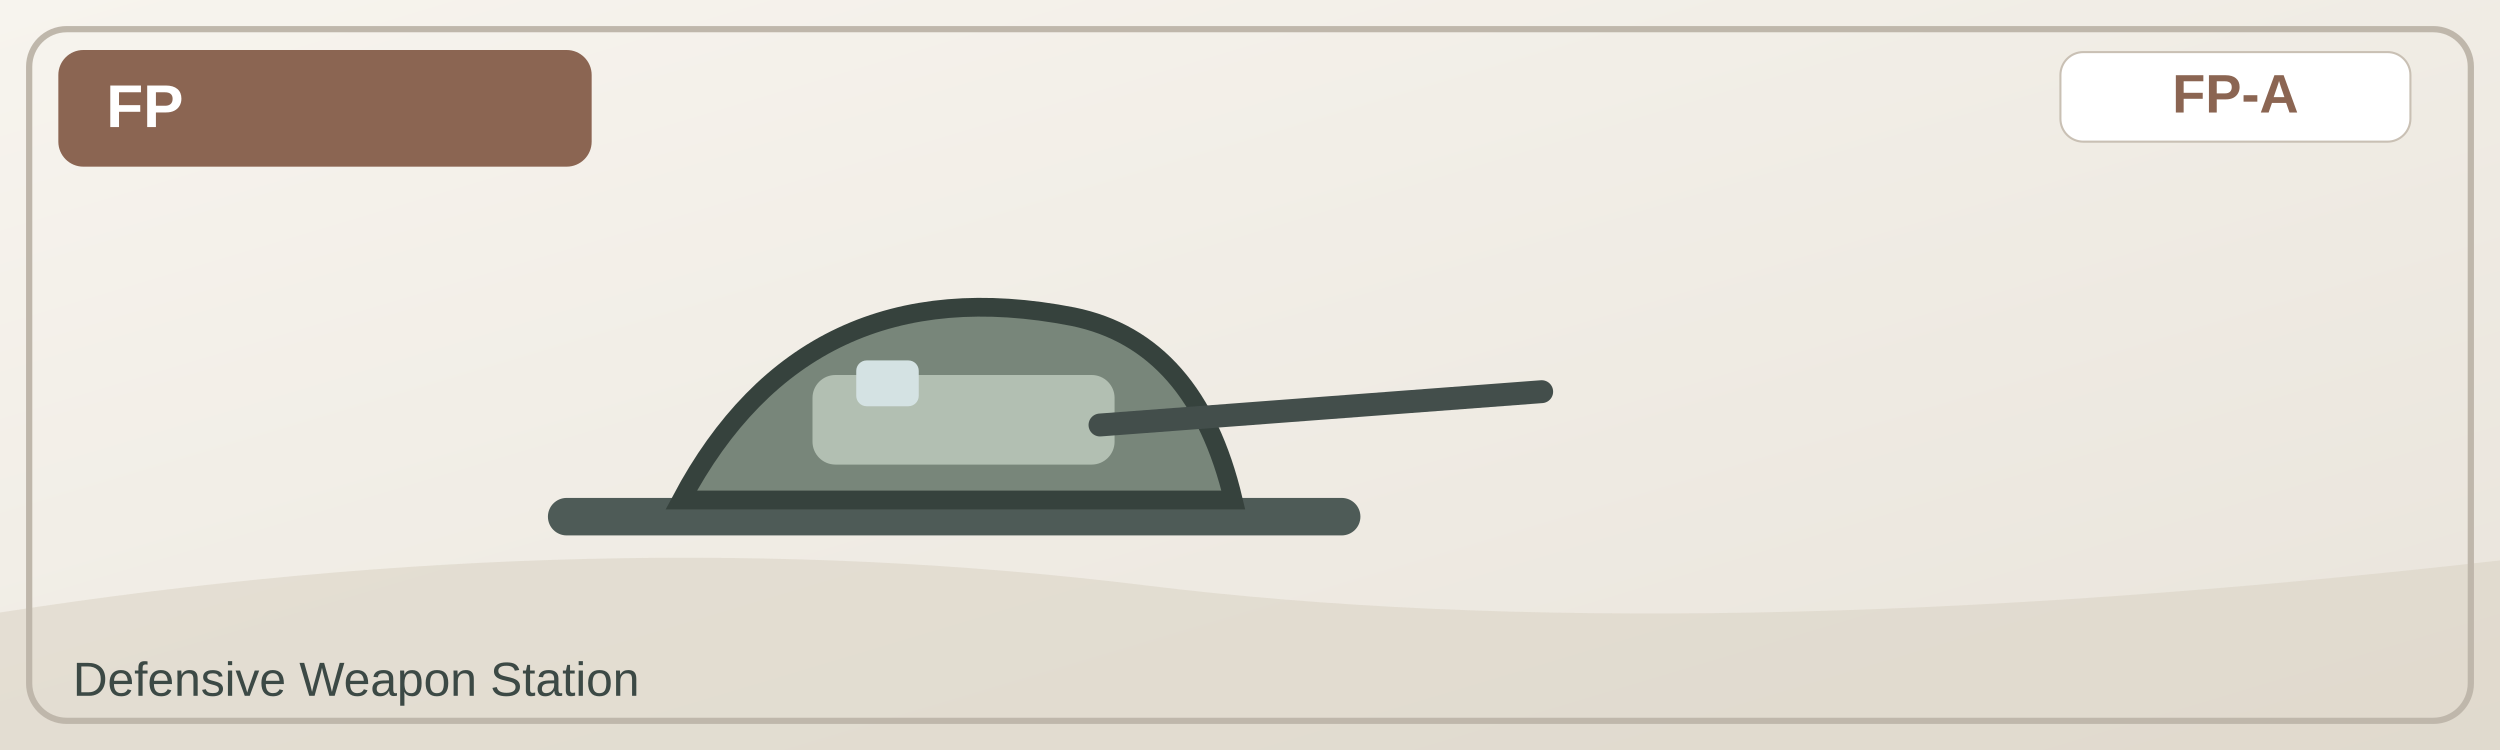
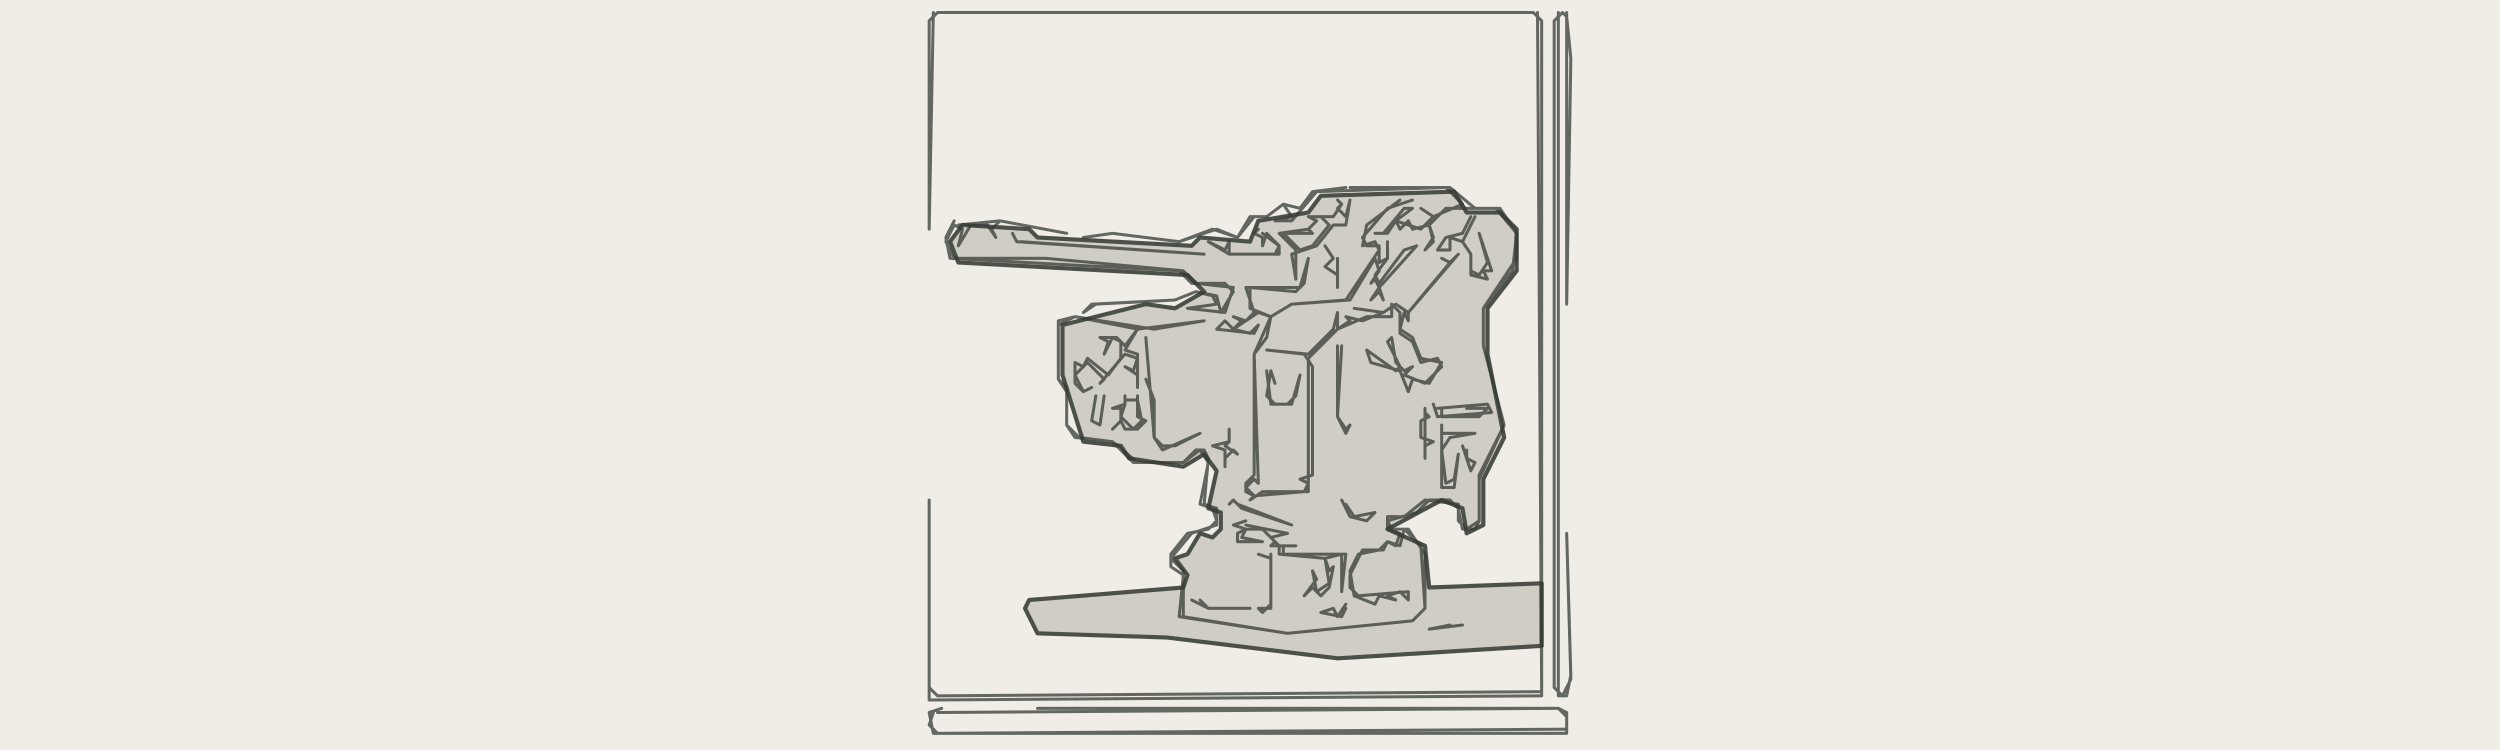
- <svg xmlns="http://www.w3.org/2000/svg" viewBox="0 0 1200 360" role="img" aria-label="Defensive Weapon Station">
-   <defs>
-     <linearGradient id="bg" x2="1" y2="1">
-       <stop stop-color="#f7f4ee" />
-       <stop offset="1" stop-color="#e9e4db" />
-     </linearGradient>
-   </defs>
-   <rect width="1200" height="360" fill="url(#bg)" />
-   <path d="M0 294 Q290 249 550 281 T1200 269 V360 H0Z" fill="#d9d2c3" opacity=".55" />
-   <rect x="28" y="24" width="256" height="56" rx="12" fill="#8b6552" />
-   <text x="51" y="61" fill="#fff" font-family="Arial,sans-serif" font-size="29" font-weight="bold">FP</text>
-   <rect x="989" y="25" width="168" height="43" rx="11" fill="#fff" stroke="#c9c0b4" />
-   <text x="1073" y="54" fill="#8b6552" text-anchor="middle" font-family="Arial,sans-serif" font-size="26" font-weight="bold">FP-A</text>
-   <rect x="263" y="239" width="390" height="18" rx="9" fill="#4e5b57" />
-   <path d="M327 240 Q387 127 515 152 Q574 164 592 240Z" fill="#78867a" stroke="#36423d" stroke-width="9" />
-   <rect x="390" y="180" width="145" height="43" rx="11" fill="#b2bfb2" />
-   <path d="M528 204 L740 188" stroke="#434e4b" stroke-width="11" stroke-linecap="round" />
-   <rect x="411" y="173" width="30" height="22" rx="5" fill="#d4e2e3" />
-   <text x="35" y="334" font-family="Arial,sans-serif" fill="#3c4945" font-size="23">Defensive Weapon Station</text>
-   <rect x="14" y="14" width="1172" height="332" rx="18" fill="none" stroke="#bfb7ab" stroke-width="3" />
+ <svg xmlns="http://www.w3.org/2000/svg" viewBox="0 0 1200 360" role="img" aria-label="SEA Game FP-A illustration">
+   <rect width="1200" height="360" fill="#f0ede6" />
+   <g>
+     <polygon points="728,110 720,102 704,102 698,92 634,94 628,102 604,106 600,116 576,114 572,118 498,114 494,110 462,108 456,116 460,126 570,132 578,140 564,148 550,146 510,156 510,180 520,212 538,214 542,220 568,224 578,218 584,226 580,244 586,246 586,254 582,258 576,256 570,266 564,268 570,276 568,282 494,288 492,292 498,304 560,306 642,316 740,310 740,280 686,282 684,262 666,254 692,240 702,244 704,256 712,252 712,230 722,210 714,170 714,148 728,130" fill="#777869" fill-opacity=".27" stroke="#4b5149" stroke-width="2" stroke-linejoin="round" />
+   </g>
+   <path d="M646,90 L630,92 L624,100 L616,98 L608,104 L600,104 L594,114 L584,110 L566,116 L534,112 L520,114 L534,112 L566,116 L582,110 L594,114 L602,104 L608,104 L616,98 L620,104 L612,106 L620,106 L632,92 L694,90 L702,98 L688,104 L682,100 L688,104 L682,110 L670,106 L678,100 L674,100 L664,112 L660,112 L666,112 L670,106 L672,110 L676,106 L678,110 L686,108 L688,114 L684,120 L688,116 L686,108 L694,100 L718,100 L728,112 L728,124 L712,148 L712,166 L722,204 L710,228 L710,250 L704,254 L700,250 L700,242 L684,240 L674,248 L666,248 L666,254 L672,256 L670,262 L666,260 L662,264 L652,266 L648,274 L650,286 L660,290 L662,286 L670,288 L666,286 L672,284 L676,288 L676,284 L652,286 L648,282 L648,276 L654,264 L664,264 L666,260 L672,262 L674,254 L682,262 L684,292 L678,298 L618,304 L568,296 L568,274 L562,268 L572,256 L584,252 L584,244 L578,242 L580,220 L578,216 L574,216 L568,222 L546,222 L534,212 L518,210 L512,204 L512,186 L508,182 L508,156 L516,152 L546,158 L540,166 L536,162 L528,162 L532,164 L530,170 L534,162 L538,164 L538,172 L532,180 L522,172 L520,176 L516,174 L516,184 L520,188 L524,186 L520,188 L516,180 L522,174 L530,182 L528,184 L540,170 L546,172 L544,178 L540,176 L546,180 L546,186 L546,170 L540,168 L546,158 L578,154 L554,158 L516,152 L508,154 L508,182 L512,188 L512,204 L516,210 L534,212 L544,222 L568,222 L576,216 L580,222 L576,242 L582,244 L584,250 L580,254 L570,256 L562,266 L562,272 L568,276 L566,296 L618,304 L678,298 L684,292 L684,266 L676,254 L668,254 L666,250 L680,246 L686,240 L696,240 L700,244 L702,254 L708,254 L710,250 L710,230 L722,204 L712,166 L712,148 L726,130 L728,112 L720,100 L708,100 L696,90 L648,90 M448,6 L446,110 L446,10 L450,6 L736,6 L740,10 L740,332 L450,334 L446,330 L446,240 L446,336 L740,334 L738,6 M672,96 L656,108 L654,118 L660,116 L662,120 L646,144 L620,146 L610,152 L600,148 L600,138 L622,140 L626,136 L628,124 L624,138 L598,138 L602,150 L598,154 L592,152 L596,154 L592,158 L588,154 L584,158 L602,160 L604,156 L600,160 L592,158 L604,150 L610,152 L602,170 L602,228 L598,232 L598,236 L602,238 L600,240 L606,236 L628,236 L628,172 L642,158 L656,152 L668,152 L668,146 L672,150 L672,160 L678,164 L682,174 L690,172 L692,176 L684,184 L674,180 L678,176 L674,178 L670,174 L668,162 L666,164 L672,176 L670,178 L656,168 L658,174 L672,178 L676,188 L678,182 L686,184 L692,174 L682,172 L678,162 L672,158 L674,150 L676,154 L676,150 L700,122 L696,126 L692,124 L696,126 L676,150 L670,146 L664,150 L650,148 L664,150 L654,154 L646,152 L648,154 L642,158 L642,150 L640,158 L628,170 L608,168 L626,170 L630,176 L630,228 L624,230 L628,232 L626,236 L602,238 L598,234 L602,230 L604,232 L602,170 L608,162 L610,152 L620,146 L648,144 L660,124 L662,130 L658,136 L660,134 L662,138 L658,144 L662,140 L664,144 L662,138 L680,118 L674,120 L662,136 L660,132 L666,124 L666,116 L666,124 L662,126 L662,118 L656,118 L654,114 L666,100 L678,96 M748,6 L748,334 L752,334 L754,324 L752,256 L754,326 L750,334 L746,330 L746,10 L750,6 L752,8 L754,28 L752,146 L752,6 M458,106 L454,114 L456,124 L566,130 L572,136 L588,136 L592,140 L586,150 L584,142 L574,140 L564,144 L524,146 L520,150 L526,146 L564,144 L574,140 L582,142 L584,146 L570,148 L588,150 L592,138 L574,136 L568,130 L502,124 L458,124 L454,116 L458,108 L462,110 L460,118 L466,108 L474,108 L478,114 L476,110 L480,106 L512,112 L480,106 L460,108 M450,342 L748,340 L752,344 L752,350 L450,352 L446,348 L448,342 M452,340 L446,342 L448,352 L752,352 L752,342 L748,340 L498,340 M598,250 L592,252 L598,254 L594,256 L594,260 L606,260 L596,258 L598,254 L606,254 L612,260 L610,262 L614,262 L614,266 L636,268 L638,280 L632,284 L630,274 L632,278 L626,286 L630,282 L634,286 L638,282 L640,272 L638,274 L636,268 L644,266 L644,284 L646,266 L616,266 L616,262 L622,262 L614,262 L610,258 L618,256 L598,252 M486,112 L488,116 L578,122 L490,116 M706,104 L702,112 L694,114 L690,120 L696,120 L696,114 L702,116 L706,122 L706,132 L714,134 L712,130 L716,130 L710,112 L714,126 L710,132 L706,130 L706,122 L702,116 L708,104 M642,96 L644,98 L640,104 L628,104 L632,106 L628,110 L614,112 L622,120 L622,134 L620,122 L632,118 L640,108 L646,108 L648,96 L646,104 L642,100 L644,98 M550,162 L554,210 L558,216 L576,208 L564,214 L558,214 L554,210 L554,192 L550,182 M692,204 L692,234 L698,234 L700,218 L698,230 L694,232 L692,216 L696,210 L708,208 L692,208 M604,110 L602,112 L606,114 L606,118 L608,112 L614,118 L612,122 L590,122 L590,116 L588,120 L580,116 L590,122 L614,122 L614,118 L606,112 M608,178 L610,194 L620,194 L624,180 L622,190 L618,194 L612,194 L608,190 L610,178 L612,184 L610,178 M642,166 L642,200 L646,208 L648,204 L646,206 L642,200 L644,166 M604,266 L610,268 L610,290 L606,294 L604,292 L610,292 L610,266 M540,190 L540,194 L534,196 L538,196 L538,202 L534,206 L538,202 L540,206 L546,206 L550,202 L546,200 L546,190 M592,240 L590,242 L592,240 L596,244 L620,252 L594,242 M688,194 L690,200 L716,198 L714,194 L690,196 M684,196 L684,220 L684,214 L688,212 L682,210 L682,202 L686,200 L684,198 M572,288 L580,292 L600,292 L580,292 L576,288 M634,104 L638,108 L630,118 L624,120 L616,112 L630,112 L628,110 M590,206 L590,212 L582,214 L588,216 L588,224 L588,220 L592,216 L594,218 L588,214 L590,212 M644,240 L648,248 L656,250 L660,246 L650,248 L646,242 M636,118 L640,124 L636,128 L642,132 L642,138 L642,124 M704,196 L714,196 L710,200 L692,200 L692,196 M540,192 L546,192 L548,202 L544,206 L538,200 L540,194 M646,290 L642,296 L640,292 L634,294 L644,296 L646,292 M526,190 L524,202 L528,204 L530,190 M696,300 L686,302 L702,300 M702,214 L706,226 L708,222 L704,220 L704,216" fill="none" stroke="#343b35" stroke-opacity=".75" stroke-width="1.45" stroke-linecap="round" stroke-linejoin="round" />
</svg>
